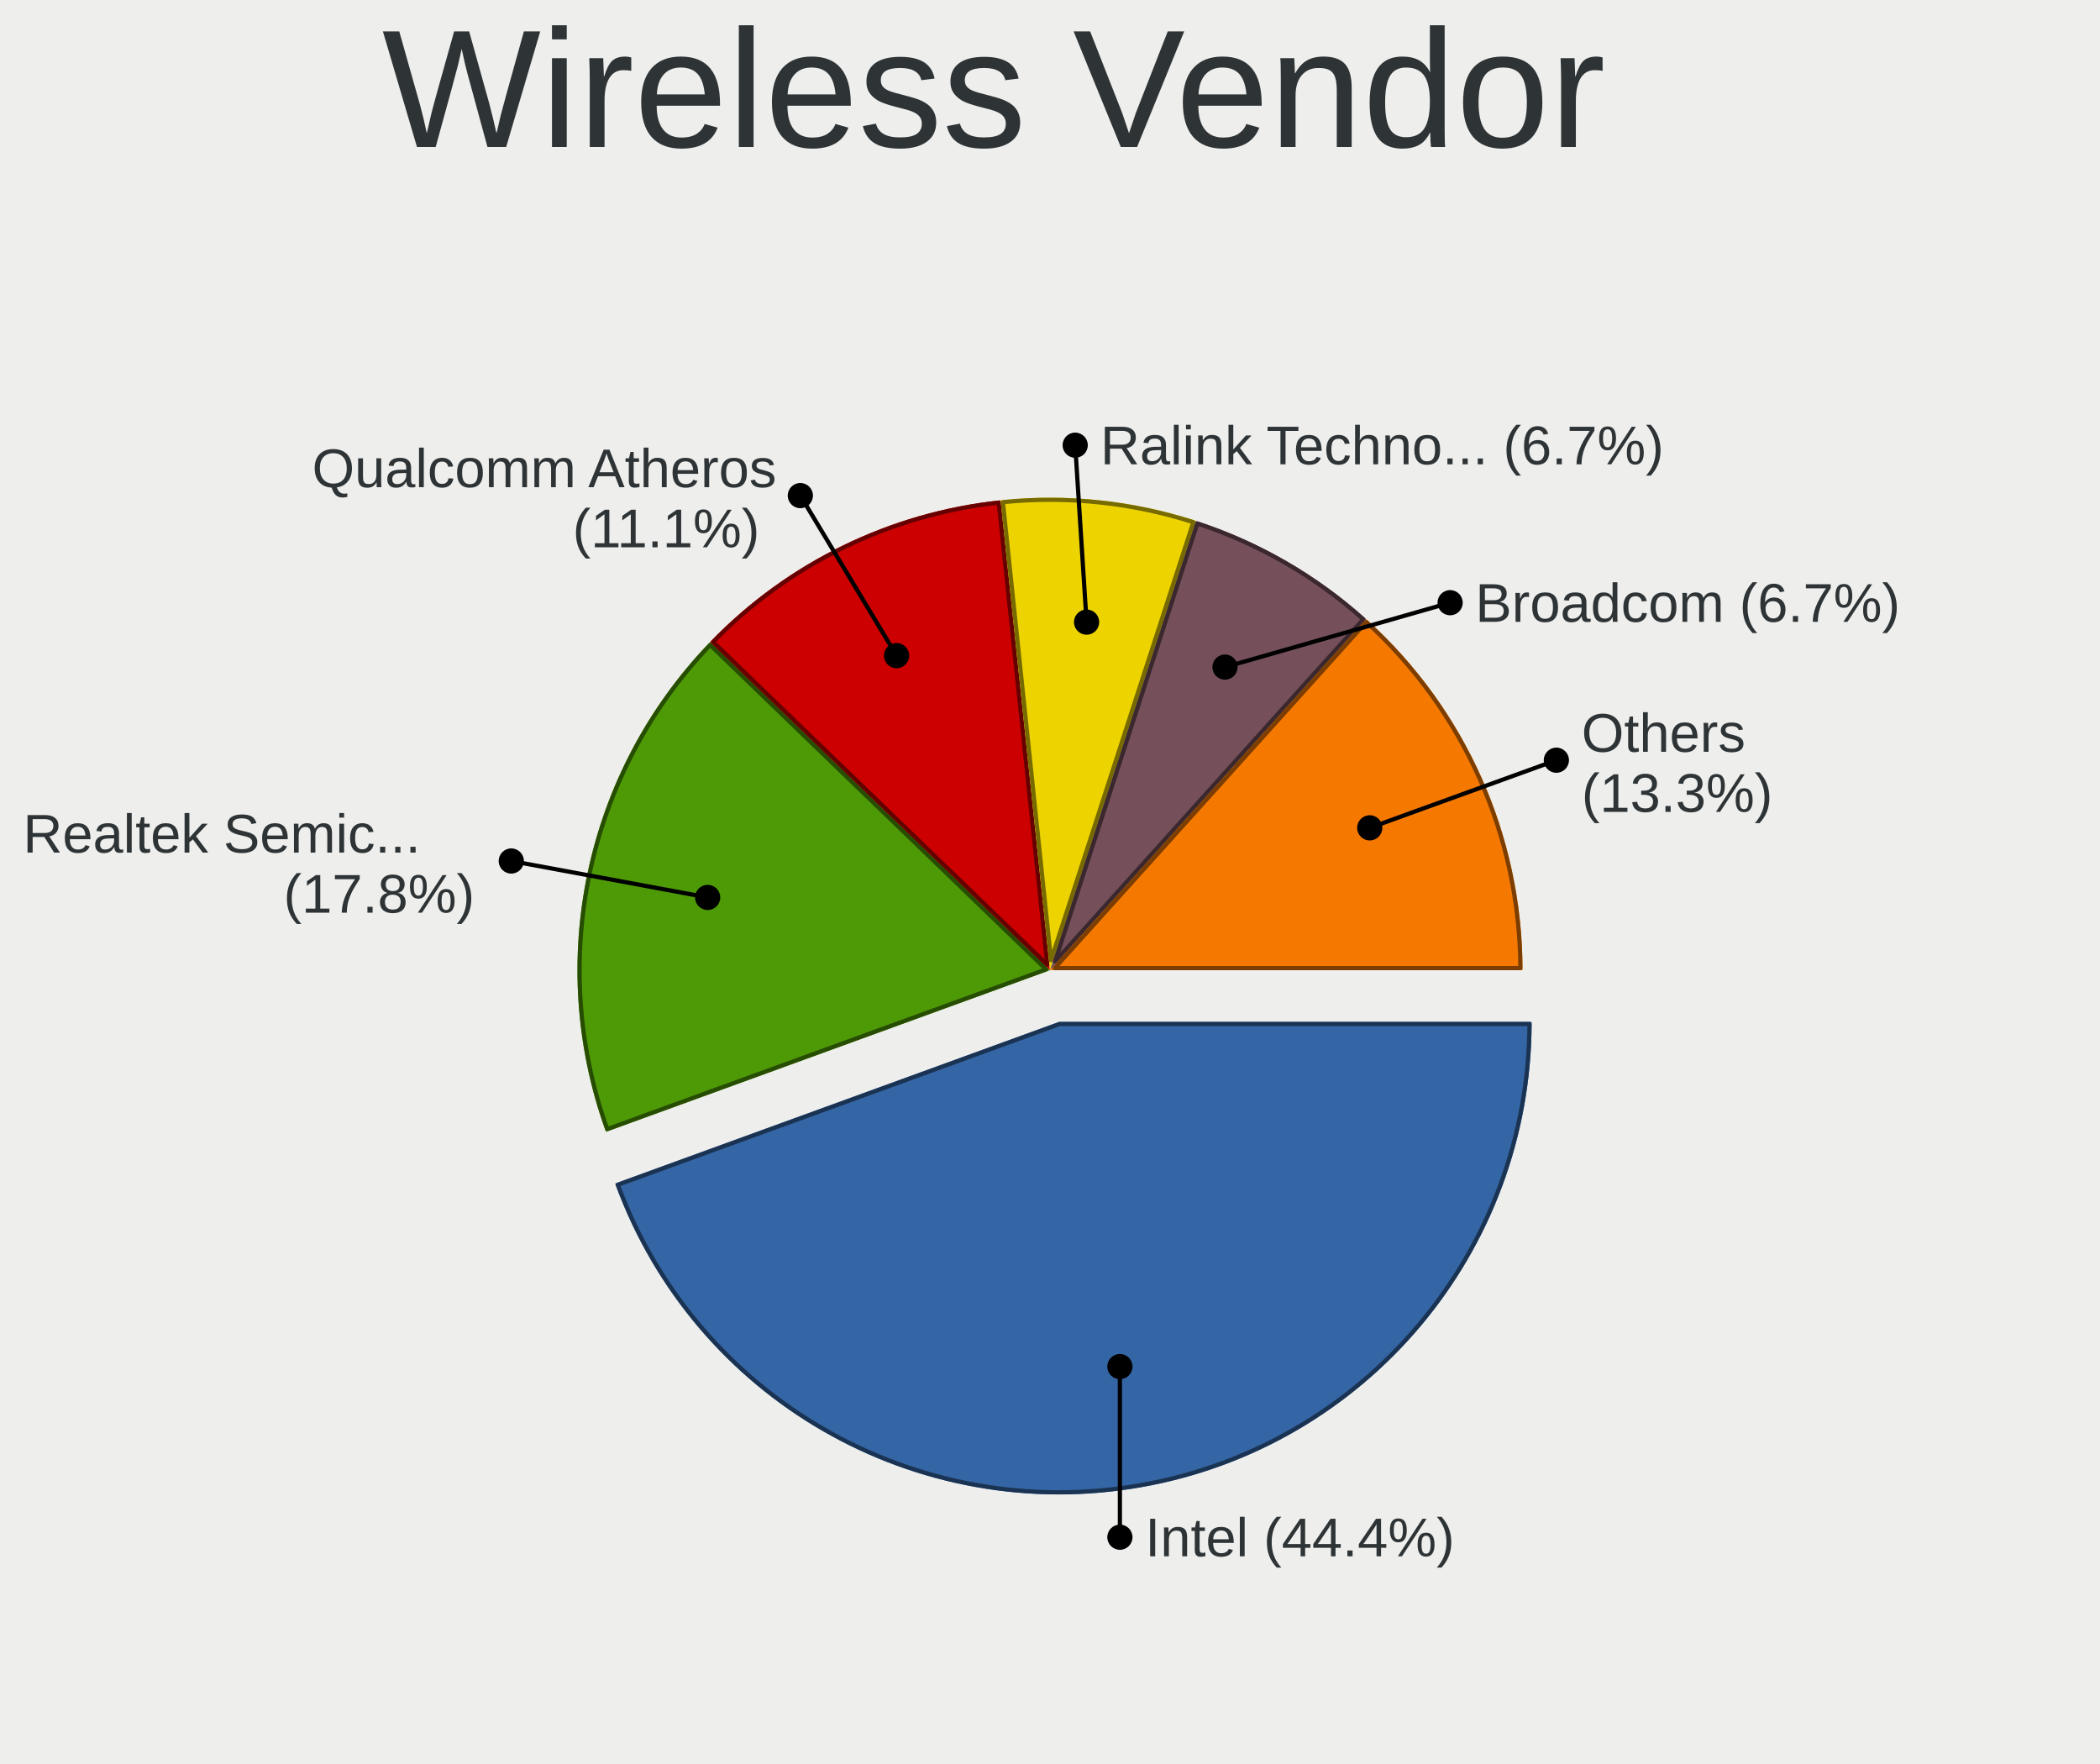
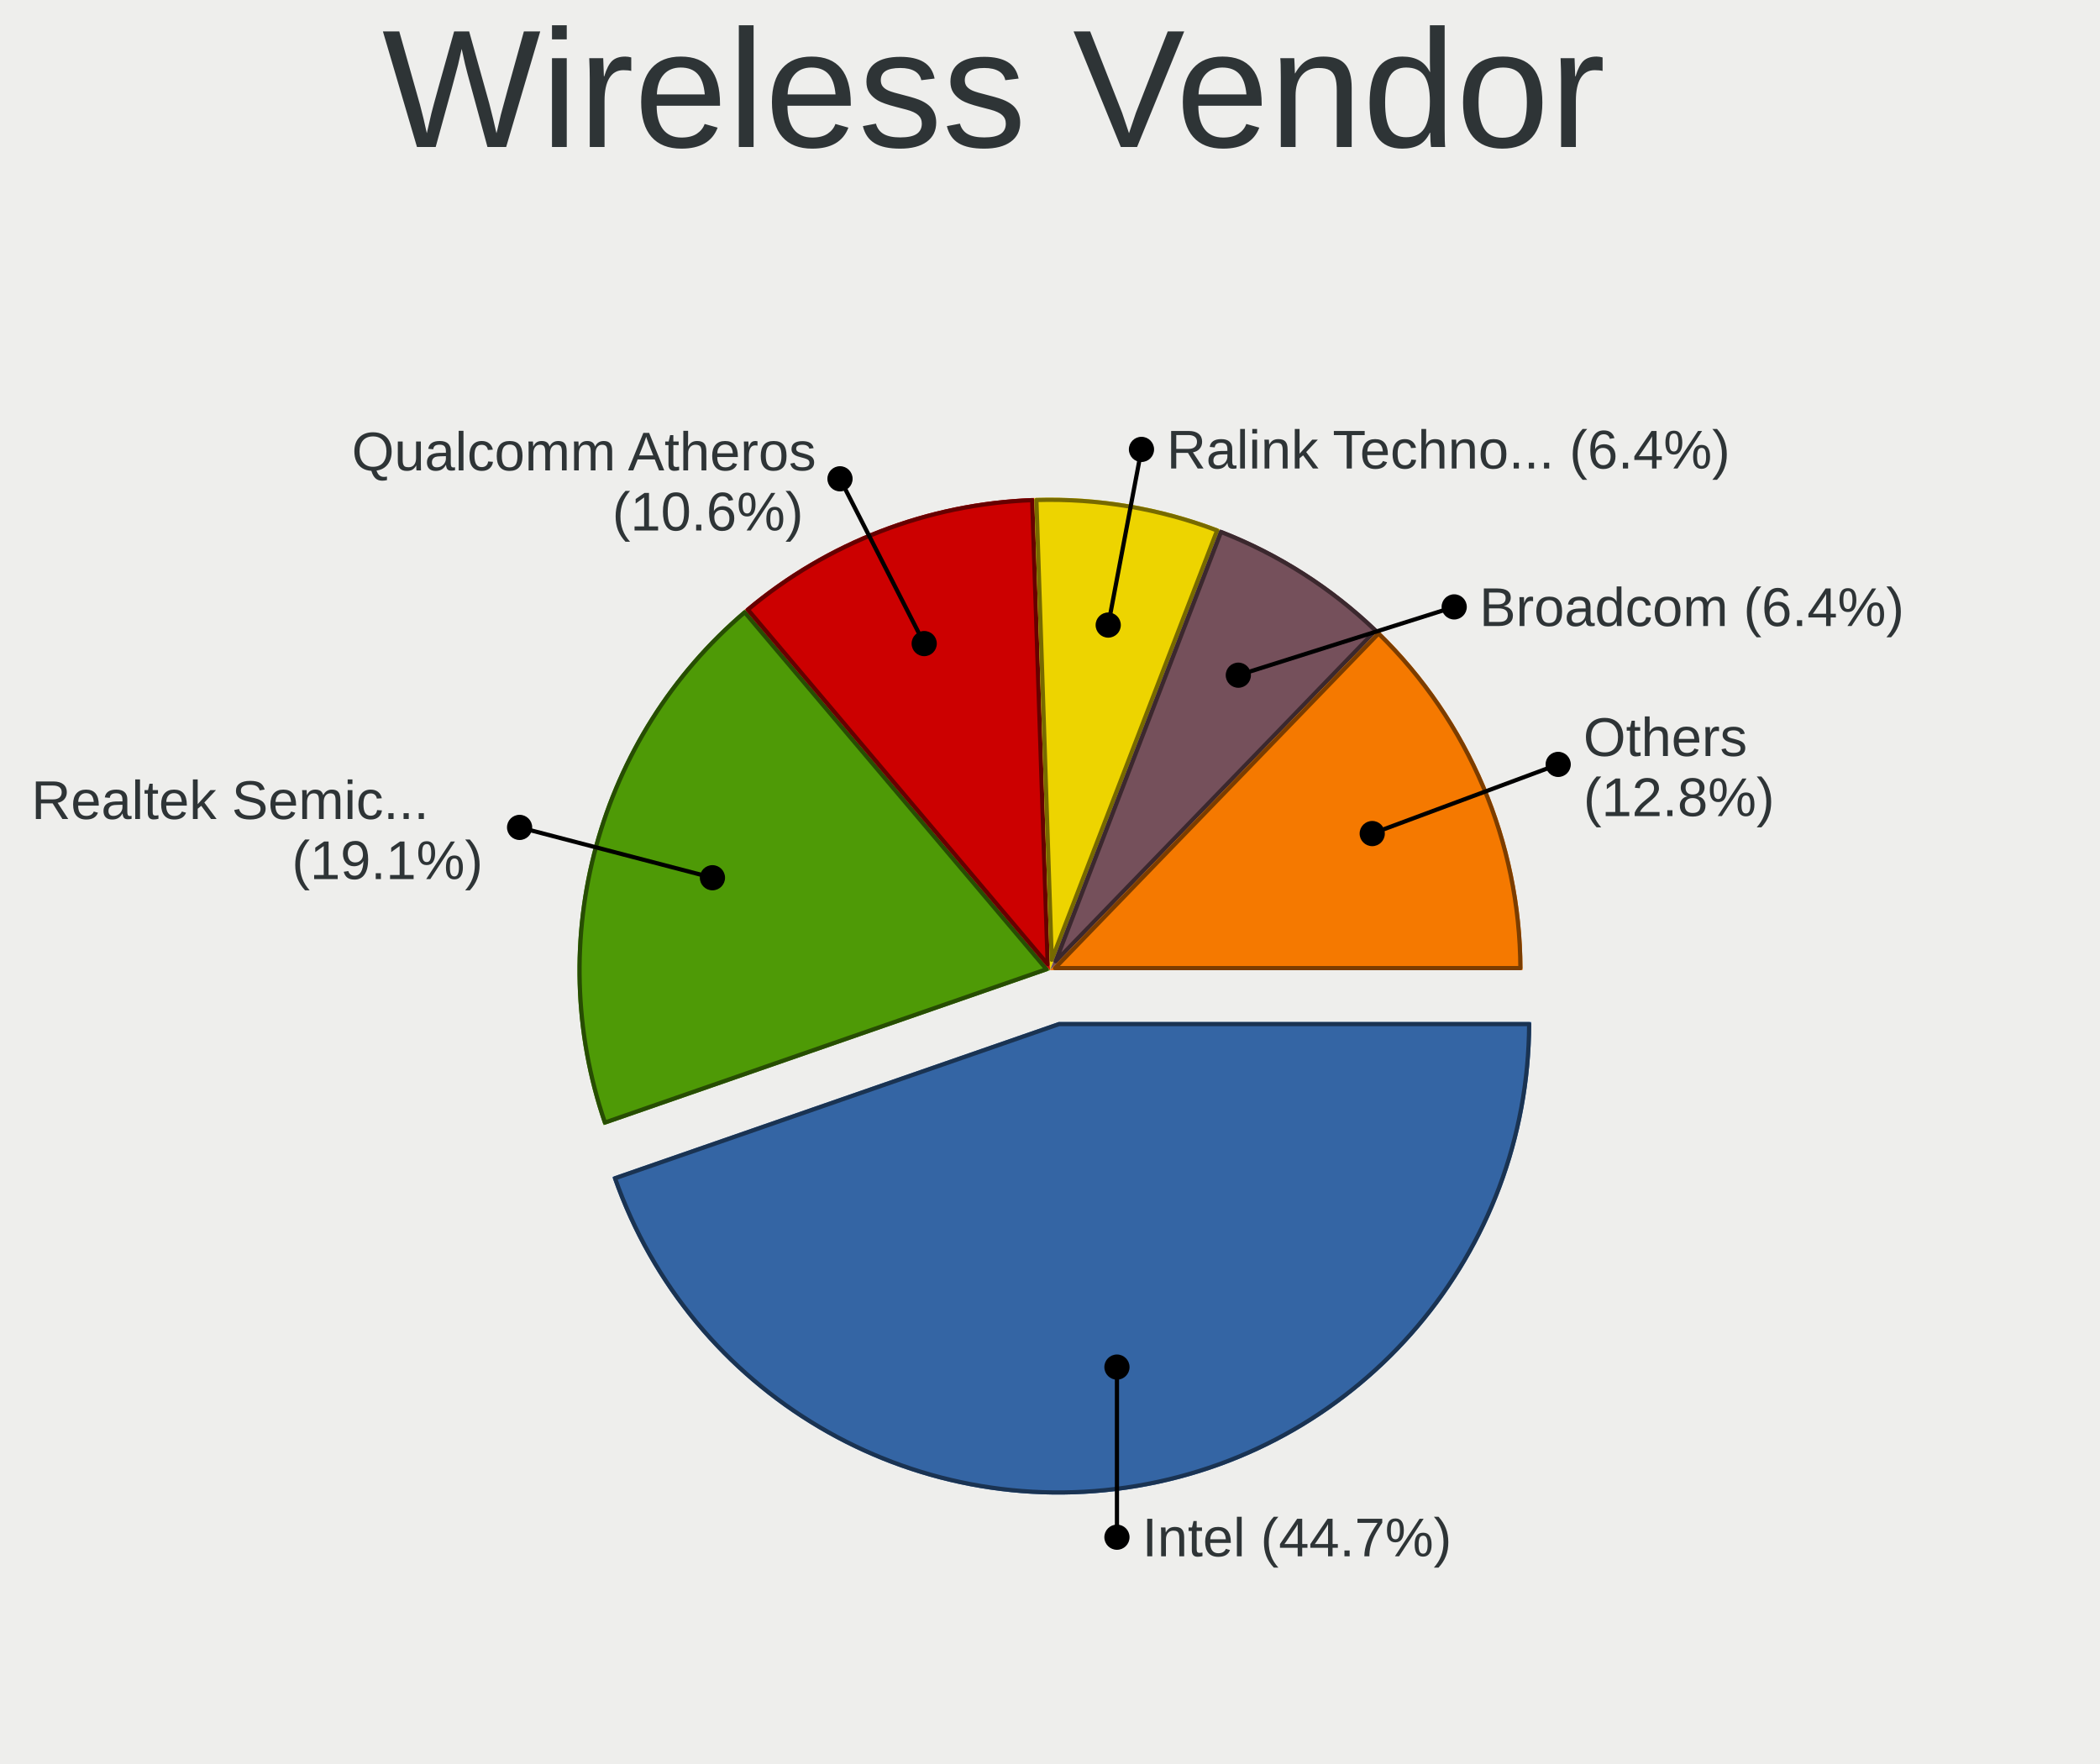
<svg xmlns="http://www.w3.org/2000/svg" width="500" height="420" version="1.0" id="ezcGraph">
  <defs />
  <g id="ezcGraphChart" color-rendering="optimizeQuality" shape-rendering="geometricPrecision" text-rendering="optimizeLegibility">
    <path d=" M 0,420 L 0,0 L 500,0 L 500,420 L 0,420 z " style="fill: #eeeeec; fill-opacity: 1.00; stroke: none;" id="ezcGraphPolygon_1" />
    <path d=" M 0,42 L 0,0 L 500,0 L 500,42 L 0,42 z " style="fill: #000000; fill-opacity: 0.00; stroke: none;" id="ezcGraphPolygon_2" />
-     <path d="M 252.17,243.31 L 364.67,243.31 A 112.50,112.50 0 0,1 146.46,281.79 z" style="fill: #3465a4; fill-opacity: 1.00; stroke: none; cursor: pointer;" id="ezcGraphCircleSector_4" />
-     <path d="M 252.26,243.81 L 364.17,243.81 A 112.00,112.00 0 0,1 147.10,282.09 z" style="fill: none; stroke: #1a3352; stroke-width: 1; stroke-opacity: 1.00; stroke-linecap: round; stroke-linejoin: round;" id="ezcGraphCircleSector_5" />
-     <path d="M 250.00,231.00 L 144.28,269.48 A 112.50,112.50 0 0,1 169.07,152.85 z" style="fill: #4e9a06; fill-opacity: 1.00; stroke: none; cursor: pointer;" id="ezcGraphCircleSector_6" />
-     <path d="M 249.08,230.80 L 144.58,268.84 A 112.00,112.00 0 0,1 169.09,153.56 z" style="fill: none; stroke: #274d03; stroke-width: 1; stroke-opacity: 1.00; stroke-linecap: round; stroke-linejoin: round;" id="ezcGraphCircleSector_7" />
-     <path d="M 250.00,231.00 L 169.07,152.85 A 112.50,112.50 0 0,1 238.24,119.12 z" style="fill: #cc0000; fill-opacity: 1.00; stroke: none; cursor: pointer;" id="ezcGraphCircleSector_8" />
-     <path d="M 249.36,229.69 L 169.78,152.84 A 112.00,112.00 0 0,1 237.80,119.67 z" style="fill: none; stroke: #660000; stroke-width: 1; stroke-opacity: 1.00; stroke-linecap: round; stroke-linejoin: round;" id="ezcGraphCircleSector_9" />
-     <path d="M 250.00,231.00 L 238.24,119.12 A 112.50,112.50 0 0,1 284.76,124.01 z" style="fill: #edd400; fill-opacity: 1.00; stroke: none; cursor: pointer;" id="ezcGraphCircleSector_10" />
-     <path d="M 250.25,228.61 L 238.79,119.56 A 112.00,112.00 0 0,1 284.13,124.33 z" style="fill: none; stroke: #776a00; stroke-width: 1; stroke-opacity: 1.00; stroke-linecap: round; stroke-linejoin: round;" id="ezcGraphCircleSector_11" />
-     <path d="M 250.00,231.00 L 284.76,124.01 A 112.50,112.50 0 0,1 325.28,147.40 z" style="fill: #75505b; fill-opacity: 1.00; stroke: none; cursor: pointer;" id="ezcGraphCircleSector_12" />
-     <path d="M 251.20,228.92 L 285.09,124.64 A 112.00,112.00 0 0,1 324.57,147.43 z" style="fill: none; stroke: #3b282e; stroke-width: 1; stroke-opacity: 1.00; stroke-linecap: round; stroke-linejoin: round;" id="ezcGraphCircleSector_13" />
-     <path d="M 250.00,231.00 L 325.28,147.40 A 112.50,112.50 0 0,1 362.50,231.00 z" style="fill: #f57900; fill-opacity: 1.00; stroke: none;" id="ezcGraphCircleSector_14" />
-     <path d="M 251.12,230.50 L 325.31,148.10 A 112.00,112.00 0 0,1 362.00,230.50 z" style="fill: none; stroke: #7b3d00; stroke-width: 1; stroke-opacity: 1.00; stroke-linecap: round; stroke-linejoin: round;" id="ezcGraphCircleSector_15" />
-     <path d=" M 213.469,156.101 L 190.558,118" style="fill: none; stroke: #000000; stroke-width: 1; stroke-opacity: 1.00; stroke-linecap: round; stroke-linejoin: round;" id="ezcGraphLine_16" />
-     <ellipse cx="213.469" cy="156.101" rx="3" ry="3" style="fill: #000000; fill-opacity: 1.00; stroke: none;" id="ezcGraphCircle_17" />
-     <ellipse cx="190.558" cy="118" rx="3" ry="3" style="fill: #000000; fill-opacity: 1.00; stroke: none;" id="ezcGraphCircle_18" />
-     <path d=" M 168.488,213.674 L 121.734,205" style="fill: none; stroke: #000000; stroke-width: 1; stroke-opacity: 1.00; stroke-linecap: round; stroke-linejoin: round;" id="ezcGraphLine_20" />
-     <ellipse cx="168.488" cy="213.674" rx="3" ry="3" style="fill: #000000; fill-opacity: 1.00; stroke: none;" id="ezcGraphCircle_21" />
-     <ellipse cx="121.734" cy="205" rx="3" ry="3" style="fill: #000000; fill-opacity: 1.00; stroke: none;" id="ezcGraphCircle_22" />
-     <path d=" M 258.711,148.123 L 256,106" style="fill: none; stroke: #000000; stroke-width: 1; stroke-opacity: 1.00; stroke-linecap: round; stroke-linejoin: round;" id="ezcGraphLine_24" />
-     <ellipse cx="258.711" cy="148.123" rx="3" ry="3" style="fill: #000000; fill-opacity: 1.00; stroke: none;" id="ezcGraphCircle_25" />
-     <ellipse cx="256" cy="106" rx="3" ry="3" style="fill: #000000; fill-opacity: 1.00; stroke: none;" id="ezcGraphCircle_26" />
-     <path d=" M 291.667,158.831 L 345.268,143.5" style="fill: none; stroke: #000000; stroke-width: 1; stroke-opacity: 1.00; stroke-linecap: round; stroke-linejoin: round;" id="ezcGraphLine_28" />
-     <ellipse cx="291.667" cy="158.831" rx="3" ry="3" style="fill: #000000; fill-opacity: 1.00; stroke: none;" id="ezcGraphCircle_29" />
-     <ellipse cx="345.268" cy="143.5" rx="3" ry="3" style="fill: #000000; fill-opacity: 1.00; stroke: none;" id="ezcGraphCircle_30" />
-     <path d=" M 326.129,197.105 L 370.564,181" style="fill: none; stroke: #000000; stroke-width: 1; stroke-opacity: 1.00; stroke-linecap: round; stroke-linejoin: round;" id="ezcGraphLine_32" />
-     <ellipse cx="326.129" cy="197.105" rx="3" ry="3" style="fill: #000000; fill-opacity: 1.00; stroke: none;" id="ezcGraphCircle_33" />
-     <ellipse cx="370.564" cy="181" rx="3" ry="3" style="fill: #000000; fill-opacity: 1.00; stroke: none;" id="ezcGraphCircle_34" />
-     <path d=" M 266.641,325.377 L 266.641,366" style="fill: none; stroke: #000000; stroke-width: 1; stroke-opacity: 1.00; stroke-linecap: round; stroke-linejoin: round;" id="ezcGraphLine_36" />
-     <ellipse cx="266.641" cy="325.377" rx="3" ry="3" style="fill: #000000; fill-opacity: 1.00; stroke: none;" id="ezcGraphCircle_37" />
-     <ellipse cx="266.641" cy="366" rx="3" ry="3" style="fill: #000000; fill-opacity: 1.00; stroke: none;" id="ezcGraphCircle_38" />
+     <path d="M 252.08,243.33 L 364.58,243.33 A 112.50,112.50 0 0,1 145.80,280.23 z" style="fill: #3465a4; fill-opacity: 1.00; stroke: none; cursor: pointer;" id="ezcGraphCircleSector_4" />
+     <path d="M 252.16,243.83 L 364.08,243.83 A 112.00,112.00 0 0,1 146.44,280.54 z" style="fill: none; stroke: #1a3352; stroke-width: 1; stroke-opacity: 1.00; stroke-linecap: round; stroke-linejoin: round;" id="ezcGraphCircleSector_5" />
+     <path d="M 250.00,231.00 L 143.72,267.90 A 112.50,112.50 0 0,1 177.37,145.09 z" style="fill: #4e9a06; fill-opacity: 1.00; stroke: none; cursor: pointer;" id="ezcGraphCircleSector_6" />
+     <path d="M 249.15,230.77 L 144.03,267.27 A 112.00,112.00 0 0,1 177.31,145.79 z" style="fill: none; stroke: #274d03; stroke-width: 1; stroke-opacity: 1.00; stroke-linecap: round; stroke-linejoin: round;" id="ezcGraphCircleSector_7" />
+     <path d="M 250.00,231.00 L 177.37,145.09 A 112.50,112.50 0 0,1 246.24,118.56 z" style="fill: #cc0000; fill-opacity: 1.00; stroke: none; cursor: pointer;" id="ezcGraphCircleSector_8" />
+     <path d="M 249.45,229.58 L 178.07,145.15 A 112.00,112.00 0 0,1 245.76,119.08 z" style="fill: none; stroke: #660000; stroke-width: 1; stroke-opacity: 1.00; stroke-linecap: round; stroke-linejoin: round;" id="ezcGraphCircleSector_9" />
+     <path d="M 250.00,231.00 L 246.24,118.56 A 112.50,112.50 0 0,1 290.43,126.02 z" style="fill: #edd400; fill-opacity: 1.00; stroke: none; cursor: pointer;" id="ezcGraphCircleSector_10" />
+     <path d="M 250.42,228.52 L 246.76,119.05 A 112.00,112.00 0 0,1 289.79,126.30 z" style="fill: none; stroke: #776a00; stroke-width: 1; stroke-opacity: 1.00; stroke-linecap: round; stroke-linejoin: round;" id="ezcGraphCircleSector_11" />
+     <path d="M 250.00,231.00 L 290.43,126.02 A 112.50,112.50 0 0,1 328.21,150.13 z" style="fill: #75505b; fill-opacity: 1.00; stroke: none; cursor: pointer;" id="ezcGraphCircleSector_12" />
+     <path d="M 251.35,228.88 L 290.72,126.66 A 112.00,112.00 0 0,1 327.50,150.14 z" style="fill: none; stroke: #3b282e; stroke-width: 1; stroke-opacity: 1.00; stroke-linecap: round; stroke-linejoin: round;" id="ezcGraphCircleSector_13" />
+     <path d="M 250.00,231.00 L 328.21,150.13 A 112.50,112.50 0 0,1 362.50,231.00 z" style="fill: #f57900; fill-opacity: 1.00; stroke: none;" id="ezcGraphCircleSector_14" />
+     <path d="M 251.18,230.50 L 328.22,150.84 A 112.00,112.00 0 0,1 362.00,230.50 z" style="fill: none; stroke: #7b3d00; stroke-width: 1; stroke-opacity: 1.00; stroke-linecap: round; stroke-linejoin: round;" id="ezcGraphCircleSector_15" />
+     <path d=" M 220.049,153.235 L 200,114" style="fill: none; stroke: #000000; stroke-width: 1; stroke-opacity: 1.00; stroke-linecap: round; stroke-linejoin: round;" id="ezcGraphLine_16" />
+     <ellipse cx="220.049" cy="153.235" rx="3" ry="3" style="fill: #000000; fill-opacity: 1.00; stroke: none;" id="ezcGraphCircle_17" />
+     <ellipse cx="200" cy="114" rx="3" ry="3" style="fill: #000000; fill-opacity: 1.00; stroke: none;" id="ezcGraphCircle_18" />
+     <path d=" M 169.628,208.984 L 123.713,197" style="fill: none; stroke: #000000; stroke-width: 1; stroke-opacity: 1.00; stroke-linecap: round; stroke-linejoin: round;" id="ezcGraphLine_20" />
+     <ellipse cx="169.628" cy="208.984" rx="3" ry="3" style="fill: #000000; fill-opacity: 1.00; stroke: none;" id="ezcGraphCircle_21" />
+     <ellipse cx="123.713" cy="197" rx="3" ry="3" style="fill: #000000; fill-opacity: 1.00; stroke: none;" id="ezcGraphCircle_22" />
+     <path d=" M 263.861,148.827 L 271.78,107" style="fill: none; stroke: #000000; stroke-width: 1; stroke-opacity: 1.00; stroke-linecap: round; stroke-linejoin: round;" id="ezcGraphLine_24" />
+     <ellipse cx="263.861" cy="148.827" rx="3" ry="3" style="fill: #000000; fill-opacity: 1.00; stroke: none;" id="ezcGraphCircle_25" />
+     <ellipse cx="271.78" cy="107" rx="3" ry="3" style="fill: #000000; fill-opacity: 1.00; stroke: none;" id="ezcGraphCircle_26" />
+     <path d=" M 294.84,160.759 L 346.237,144.5" style="fill: none; stroke: #000000; stroke-width: 1; stroke-opacity: 1.00; stroke-linecap: round; stroke-linejoin: round;" id="ezcGraphLine_28" />
+     <ellipse cx="294.84" cy="160.759" rx="3" ry="3" style="fill: #000000; fill-opacity: 1.00; stroke: none;" id="ezcGraphCircle_29" />
+     <ellipse cx="346.237" cy="144.5" rx="3" ry="3" style="fill: #000000; fill-opacity: 1.00; stroke: none;" id="ezcGraphCircle_30" />
+     <path d=" M 326.721,198.468 L 370.996,182" style="fill: none; stroke: #000000; stroke-width: 1; stroke-opacity: 1.00; stroke-linecap: round; stroke-linejoin: round;" id="ezcGraphLine_32" />
+     <ellipse cx="326.721" cy="198.468" rx="3" ry="3" style="fill: #000000; fill-opacity: 1.00; stroke: none;" id="ezcGraphCircle_33" />
+     <ellipse cx="370.996" cy="182" rx="3" ry="3" style="fill: #000000; fill-opacity: 1.00; stroke: none;" id="ezcGraphCircle_34" />
+     <path d=" M 265.94,325.498 L 265.94,366" style="fill: none; stroke: #000000; stroke-width: 1; stroke-opacity: 1.00; stroke-linecap: round; stroke-linejoin: round;" id="ezcGraphLine_36" />
+     <ellipse cx="265.94" cy="325.498" rx="3" ry="3" style="fill: #000000; fill-opacity: 1.00; stroke: none;" id="ezcGraphCircle_37" />
+     <ellipse cx="265.94" cy="366" rx="3" ry="3" style="fill: #000000; fill-opacity: 1.00; stroke: none;" id="ezcGraphCircle_38" />
    <g id="ezcGraphTextBox_3">
      <path d=" M 90.5,42 L 90.5,0.5 L 410,0.5 L 410,42 L 90.5,42 z " style="fill: #ffffff; fill-opacity: 0.00; stroke: none;" id="ezcGraphPolygon_40" />
      <text id="ezcGraphTextBox_3_text" x="91" text-length="318px" y="35" style="font-size: 40px; font-family: 'Arial'; fill: #2e3436; fill-opacity: 1.00; stroke: none;">Wireless Vendor</text>
    </g>
    <g id="ezcGraphTextBox_19" style=" cursor: pointer;">
-       <path d=" M 73.818,132.05 L 73.818,104.45 L 185.558,104.45 L 185.558,132.05 L 73.818,132.05 z " style="fill: #ffffff; fill-opacity: 0.00; stroke: none;" id="ezcGraphPolygon_41" />
-       <text id="ezcGraphTextBox_19_text" x="74.318" text-length="110.24px" y="116" style="font-size: 13px; font-family: 'Arial'; fill: #2e3436; fill-opacity: 1.00; stroke: none;">Qualcomm Atheros</text>
-       <text id="ezcGraphTextBox_19_text" x="136.328" text-length="48.23px" y="130.3" style="font-size: 13px; font-family: 'Arial'; fill: #2e3436; fill-opacity: 1.00; stroke: none;">(11.1%)</text>
+       <path d=" M 83.26,128.05 L 83.26,100.45 L 195,100.45 L 195,128.05 L 83.26,128.05 z " style="fill: #ffffff; fill-opacity: 0.00; stroke: none;" id="ezcGraphPolygon_41" />
+       <text id="ezcGraphTextBox_19_text" x="83.76" text-length="110.24px" y="112" style="font-size: 13px; font-family: 'Arial'; fill: #2e3436; fill-opacity: 1.00; stroke: none;">Qualcomm Atheros</text>
+       <text id="ezcGraphTextBox_19_text" x="145.77" text-length="48.23px" y="126.3" style="font-size: 13px; font-family: 'Arial'; fill: #2e3436; fill-opacity: 1.00; stroke: none;">(10.6%)</text>
    </g>
    <g id="ezcGraphTextBox_23" style=" cursor: pointer;">
-       <path d=" M 4.994,219.05 L 4.994,191.45 L 116.734,191.45 L 116.734,219.05 L 4.994,219.05 z " style="fill: #ffffff; fill-opacity: 0.00; stroke: none;" id="ezcGraphPolygon_42" />
-       <text id="ezcGraphTextBox_23_text" x="5.494" text-length="110.24px" y="203" style="font-size: 13px; font-family: 'Arial'; fill: #2e3436; fill-opacity: 1.00; stroke: none;">Realtek Semic...</text>
-       <text id="ezcGraphTextBox_23_text" x="67.504" text-length="48.23px" y="217.3" style="font-size: 13px; font-family: 'Arial'; fill: #2e3436; fill-opacity: 1.00; stroke: none;">(17.8%)</text>
+       <path d=" M 6.973,211.05 L 6.973,183.45 L 118.713,183.45 L 118.713,211.05 L 6.973,211.05 z " style="fill: #ffffff; fill-opacity: 0.00; stroke: none;" id="ezcGraphPolygon_42" />
+       <text id="ezcGraphTextBox_23_text" x="7.473" text-length="110.24px" y="195" style="font-size: 13px; font-family: 'Arial'; fill: #2e3436; fill-opacity: 1.00; stroke: none;">Realtek Semic...</text>
+       <text id="ezcGraphTextBox_23_text" x="69.483" text-length="48.23px" y="209.3" style="font-size: 13px; font-family: 'Arial'; fill: #2e3436; fill-opacity: 1.00; stroke: none;">(19.1%)</text>
    </g>
    <g id="ezcGraphTextBox_27" style=" cursor: pointer;">
-       <path d=" M 261.5,113.5 L 261.5,99 L 421.47,99 L 421.47,113.5 L 261.5,113.5 z " style="fill: #ffffff; fill-opacity: 0.00; stroke: none;" id="ezcGraphPolygon_43" />
-       <text id="ezcGraphTextBox_27_text" x="262" text-length="158.47px" y="110.55" style="font-size: 13px; font-family: 'Arial'; fill: #2e3436; fill-opacity: 1.00; stroke: none;">Ralink Techno... (6.7%)</text>
+       <path d=" M 277.28,114.5 L 277.28,100 L 437.25,100 L 437.25,114.5 L 277.28,114.5 z " style="fill: #ffffff; fill-opacity: 0.00; stroke: none;" id="ezcGraphPolygon_43" />
+       <text id="ezcGraphTextBox_27_text" x="277.78" text-length="158.47px" y="111.55" style="font-size: 13px; font-family: 'Arial'; fill: #2e3436; fill-opacity: 1.00; stroke: none;">Ralink Techno... (6.4%)</text>
    </g>
    <g id="ezcGraphTextBox_31" style=" cursor: pointer;">
-       <path d=" M 350.768,151 L 350.768,136.5 L 455.618,136.5 L 455.618,151 L 350.768,151 z " style="fill: #ffffff; fill-opacity: 0.00; stroke: none;" id="ezcGraphPolygon_44" />
-       <text id="ezcGraphTextBox_31_text" x="351.268" text-length="103.35px" y="148.05" style="font-size: 13px; font-family: 'Arial'; fill: #2e3436; fill-opacity: 1.00; stroke: none;">Broadcom (6.7%)</text>
+       <path d=" M 351.737,152 L 351.737,137.5 L 456.587,137.5 L 456.587,152 L 351.737,152 z " style="fill: #ffffff; fill-opacity: 0.00; stroke: none;" id="ezcGraphPolygon_44" />
+       <text id="ezcGraphTextBox_31_text" x="352.237" text-length="103.35px" y="149.05" style="font-size: 13px; font-family: 'Arial'; fill: #2e3436; fill-opacity: 1.00; stroke: none;">Broadcom (6.4%)</text>
    </g>
    <g id="ezcGraphTextBox_35">
-       <path d=" M 376.064,195.05 L 376.064,167.45 L 425.794,167.45 L 425.794,195.05 L 376.064,195.05 z " style="fill: #ffffff; fill-opacity: 0.00; stroke: none;" id="ezcGraphPolygon_45" />
-       <text id="ezcGraphTextBox_35_text" x="376.564" text-length="41.34px" y="179" style="font-size: 13px; font-family: 'Arial'; fill: #2e3436; fill-opacity: 1.00; stroke: none;">Others</text>
-       <text id="ezcGraphTextBox_35_text" x="376.564" text-length="48.23px" y="193.3" style="font-size: 13px; font-family: 'Arial'; fill: #2e3436; fill-opacity: 1.00; stroke: none;">(13.3%)</text>
+       <path d=" M 376.496,196.05 L 376.496,168.45 L 426.226,168.45 L 426.226,196.05 L 376.496,196.05 z " style="fill: #ffffff; fill-opacity: 0.00; stroke: none;" id="ezcGraphPolygon_45" />
+       <text id="ezcGraphTextBox_35_text" x="376.996" text-length="41.34px" y="180" style="font-size: 13px; font-family: 'Arial'; fill: #2e3436; fill-opacity: 1.00; stroke: none;">Others</text>
+       <text id="ezcGraphTextBox_35_text" x="376.996" text-length="48.23px" y="194.3" style="font-size: 13px; font-family: 'Arial'; fill: #2e3436; fill-opacity: 1.00; stroke: none;">(12.8%)</text>
    </g>
    <g id="ezcGraphTextBox_39" style=" cursor: pointer;">
-       <path d=" M 272.141,373.5 L 272.141,359 L 363.211,359 L 363.211,373.5 L 272.141,373.5 z " style="fill: #ffffff; fill-opacity: 0.00; stroke: none;" id="ezcGraphPolygon_46" />
-       <text id="ezcGraphTextBox_39_text" x="272.641" text-length="89.57px" y="370.55" style="font-size: 13px; font-family: 'Arial'; fill: #2e3436; fill-opacity: 1.00; stroke: none;">Intel (44.4%)</text>
+       <path d=" M 271.44,373.5 L 271.44,359 L 362.51,359 L 362.51,373.5 L 271.44,373.5 z " style="fill: #ffffff; fill-opacity: 0.00; stroke: none;" id="ezcGraphPolygon_46" />
+       <text id="ezcGraphTextBox_39_text" x="271.94" text-length="89.57px" y="370.55" style="font-size: 13px; font-family: 'Arial'; fill: #2e3436; fill-opacity: 1.00; stroke: none;">Intel (44.7%)</text>
    </g>
  </g>
</svg>
